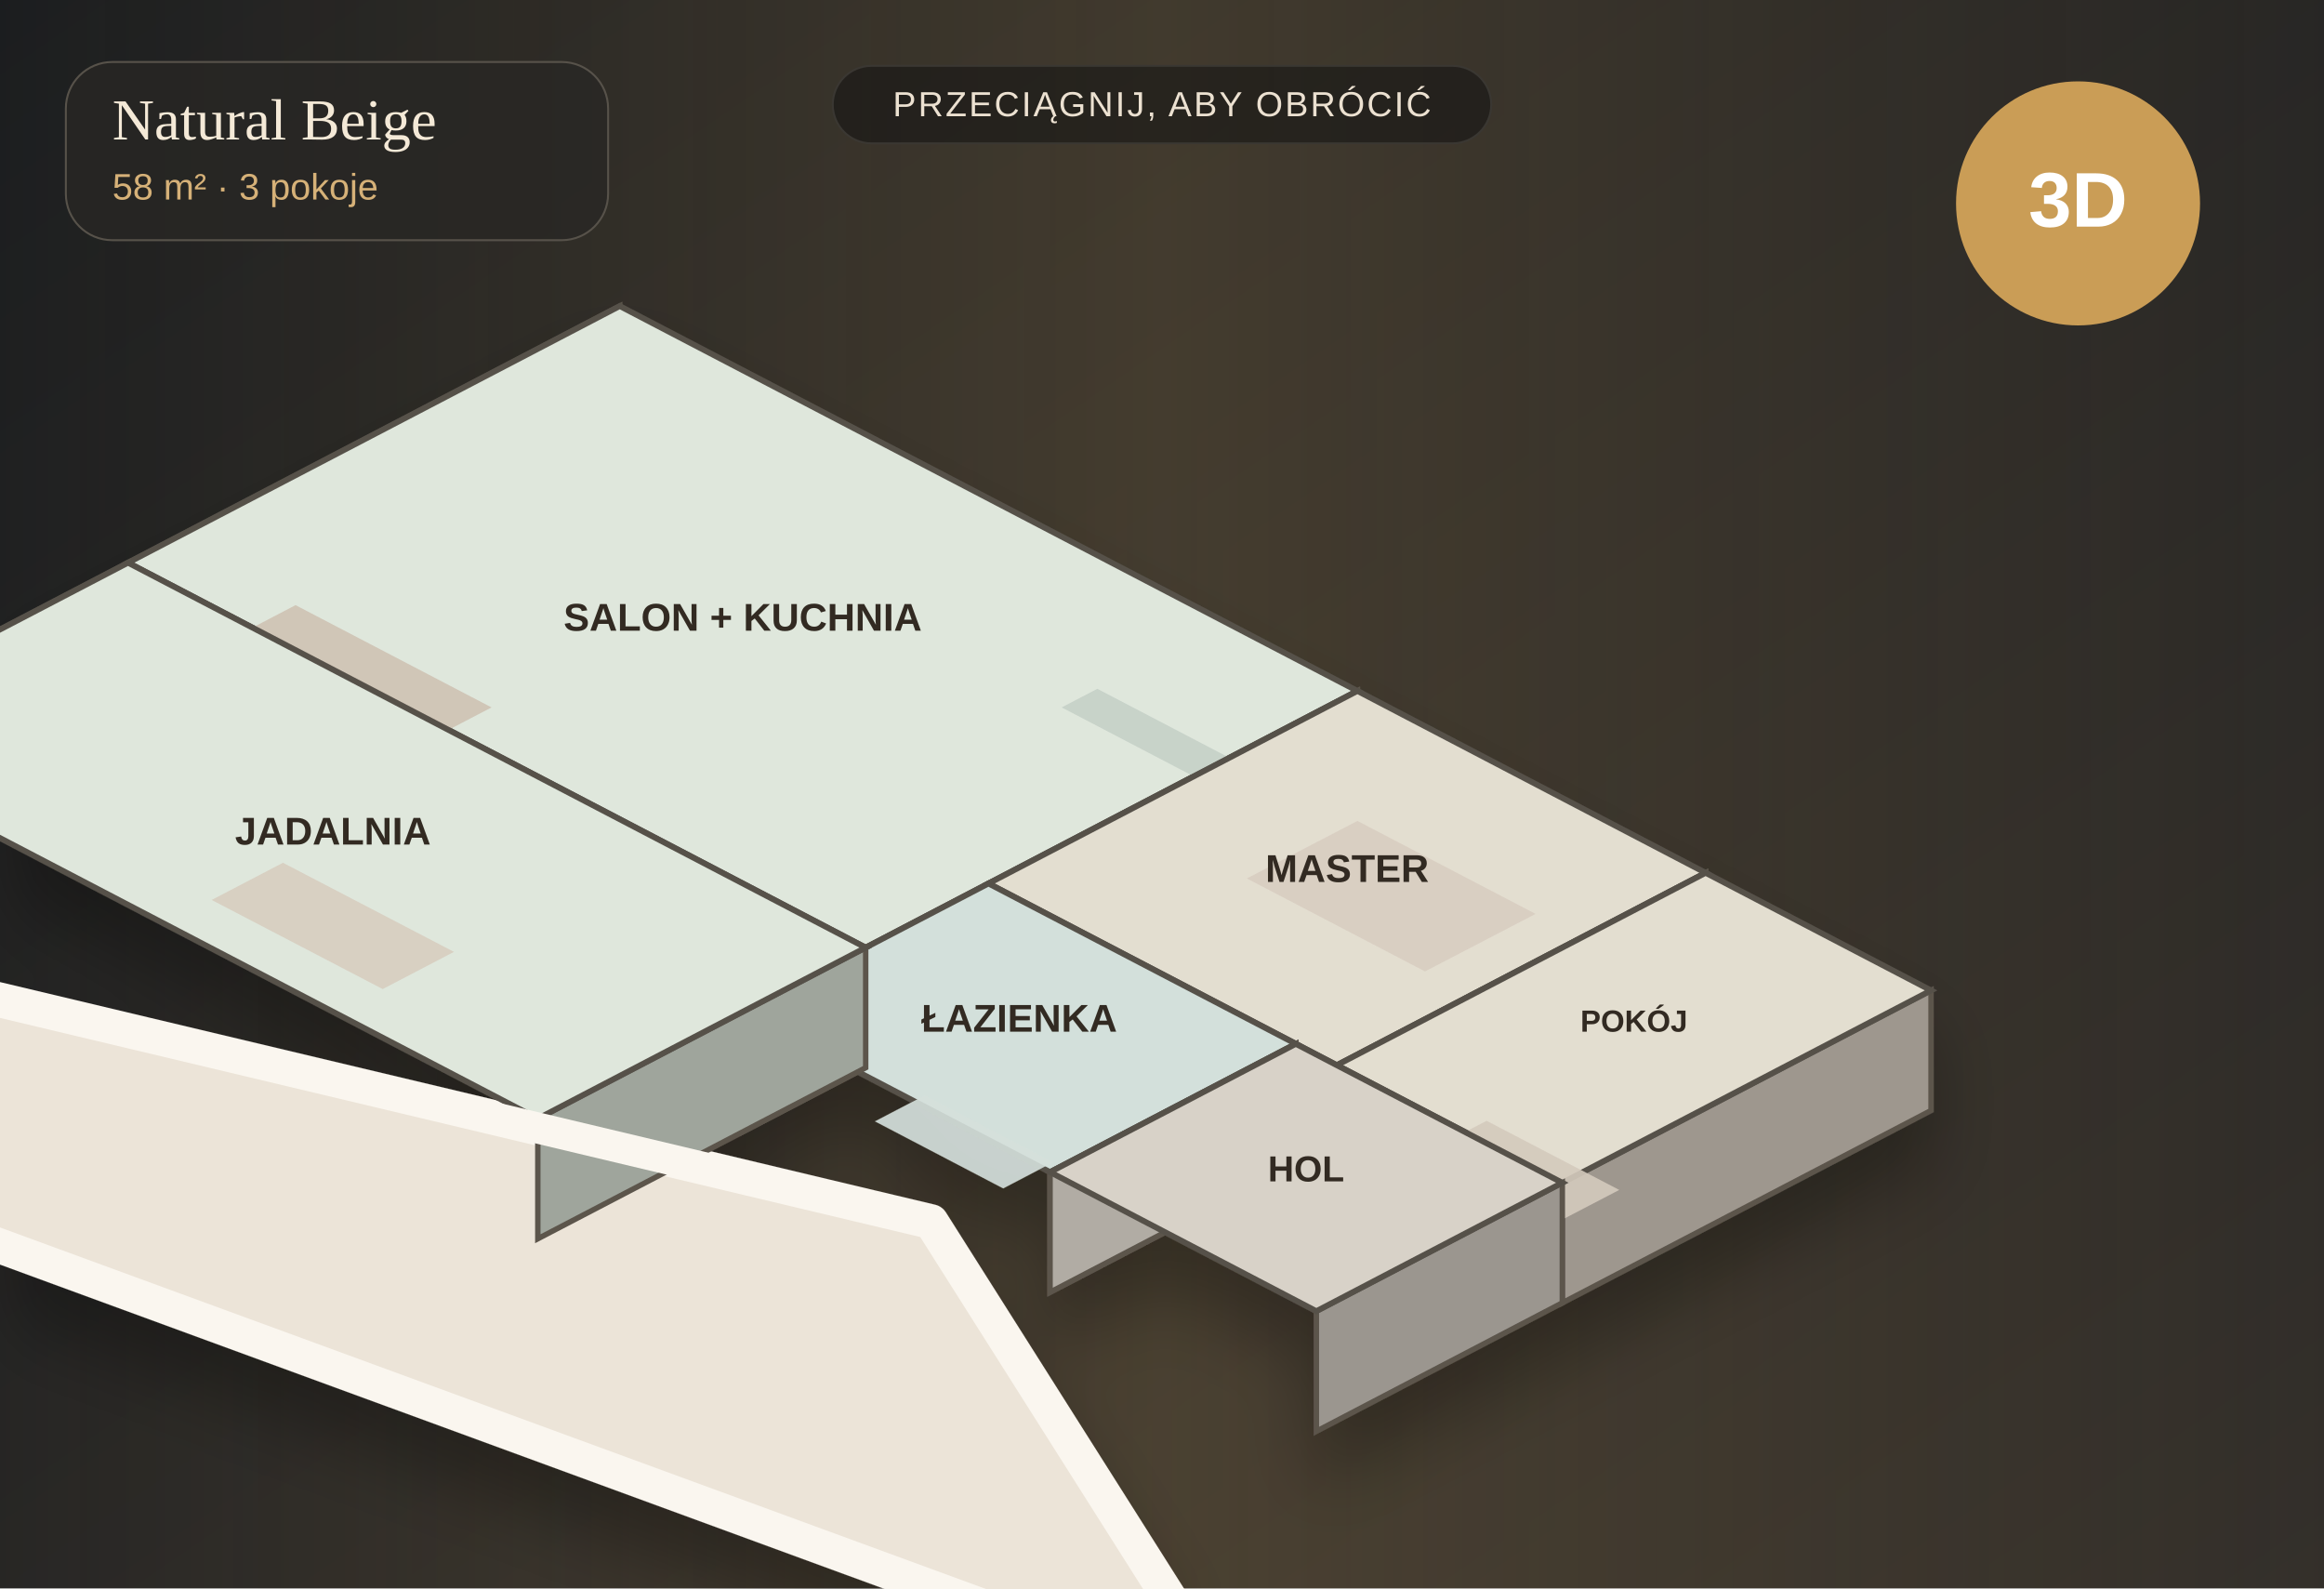
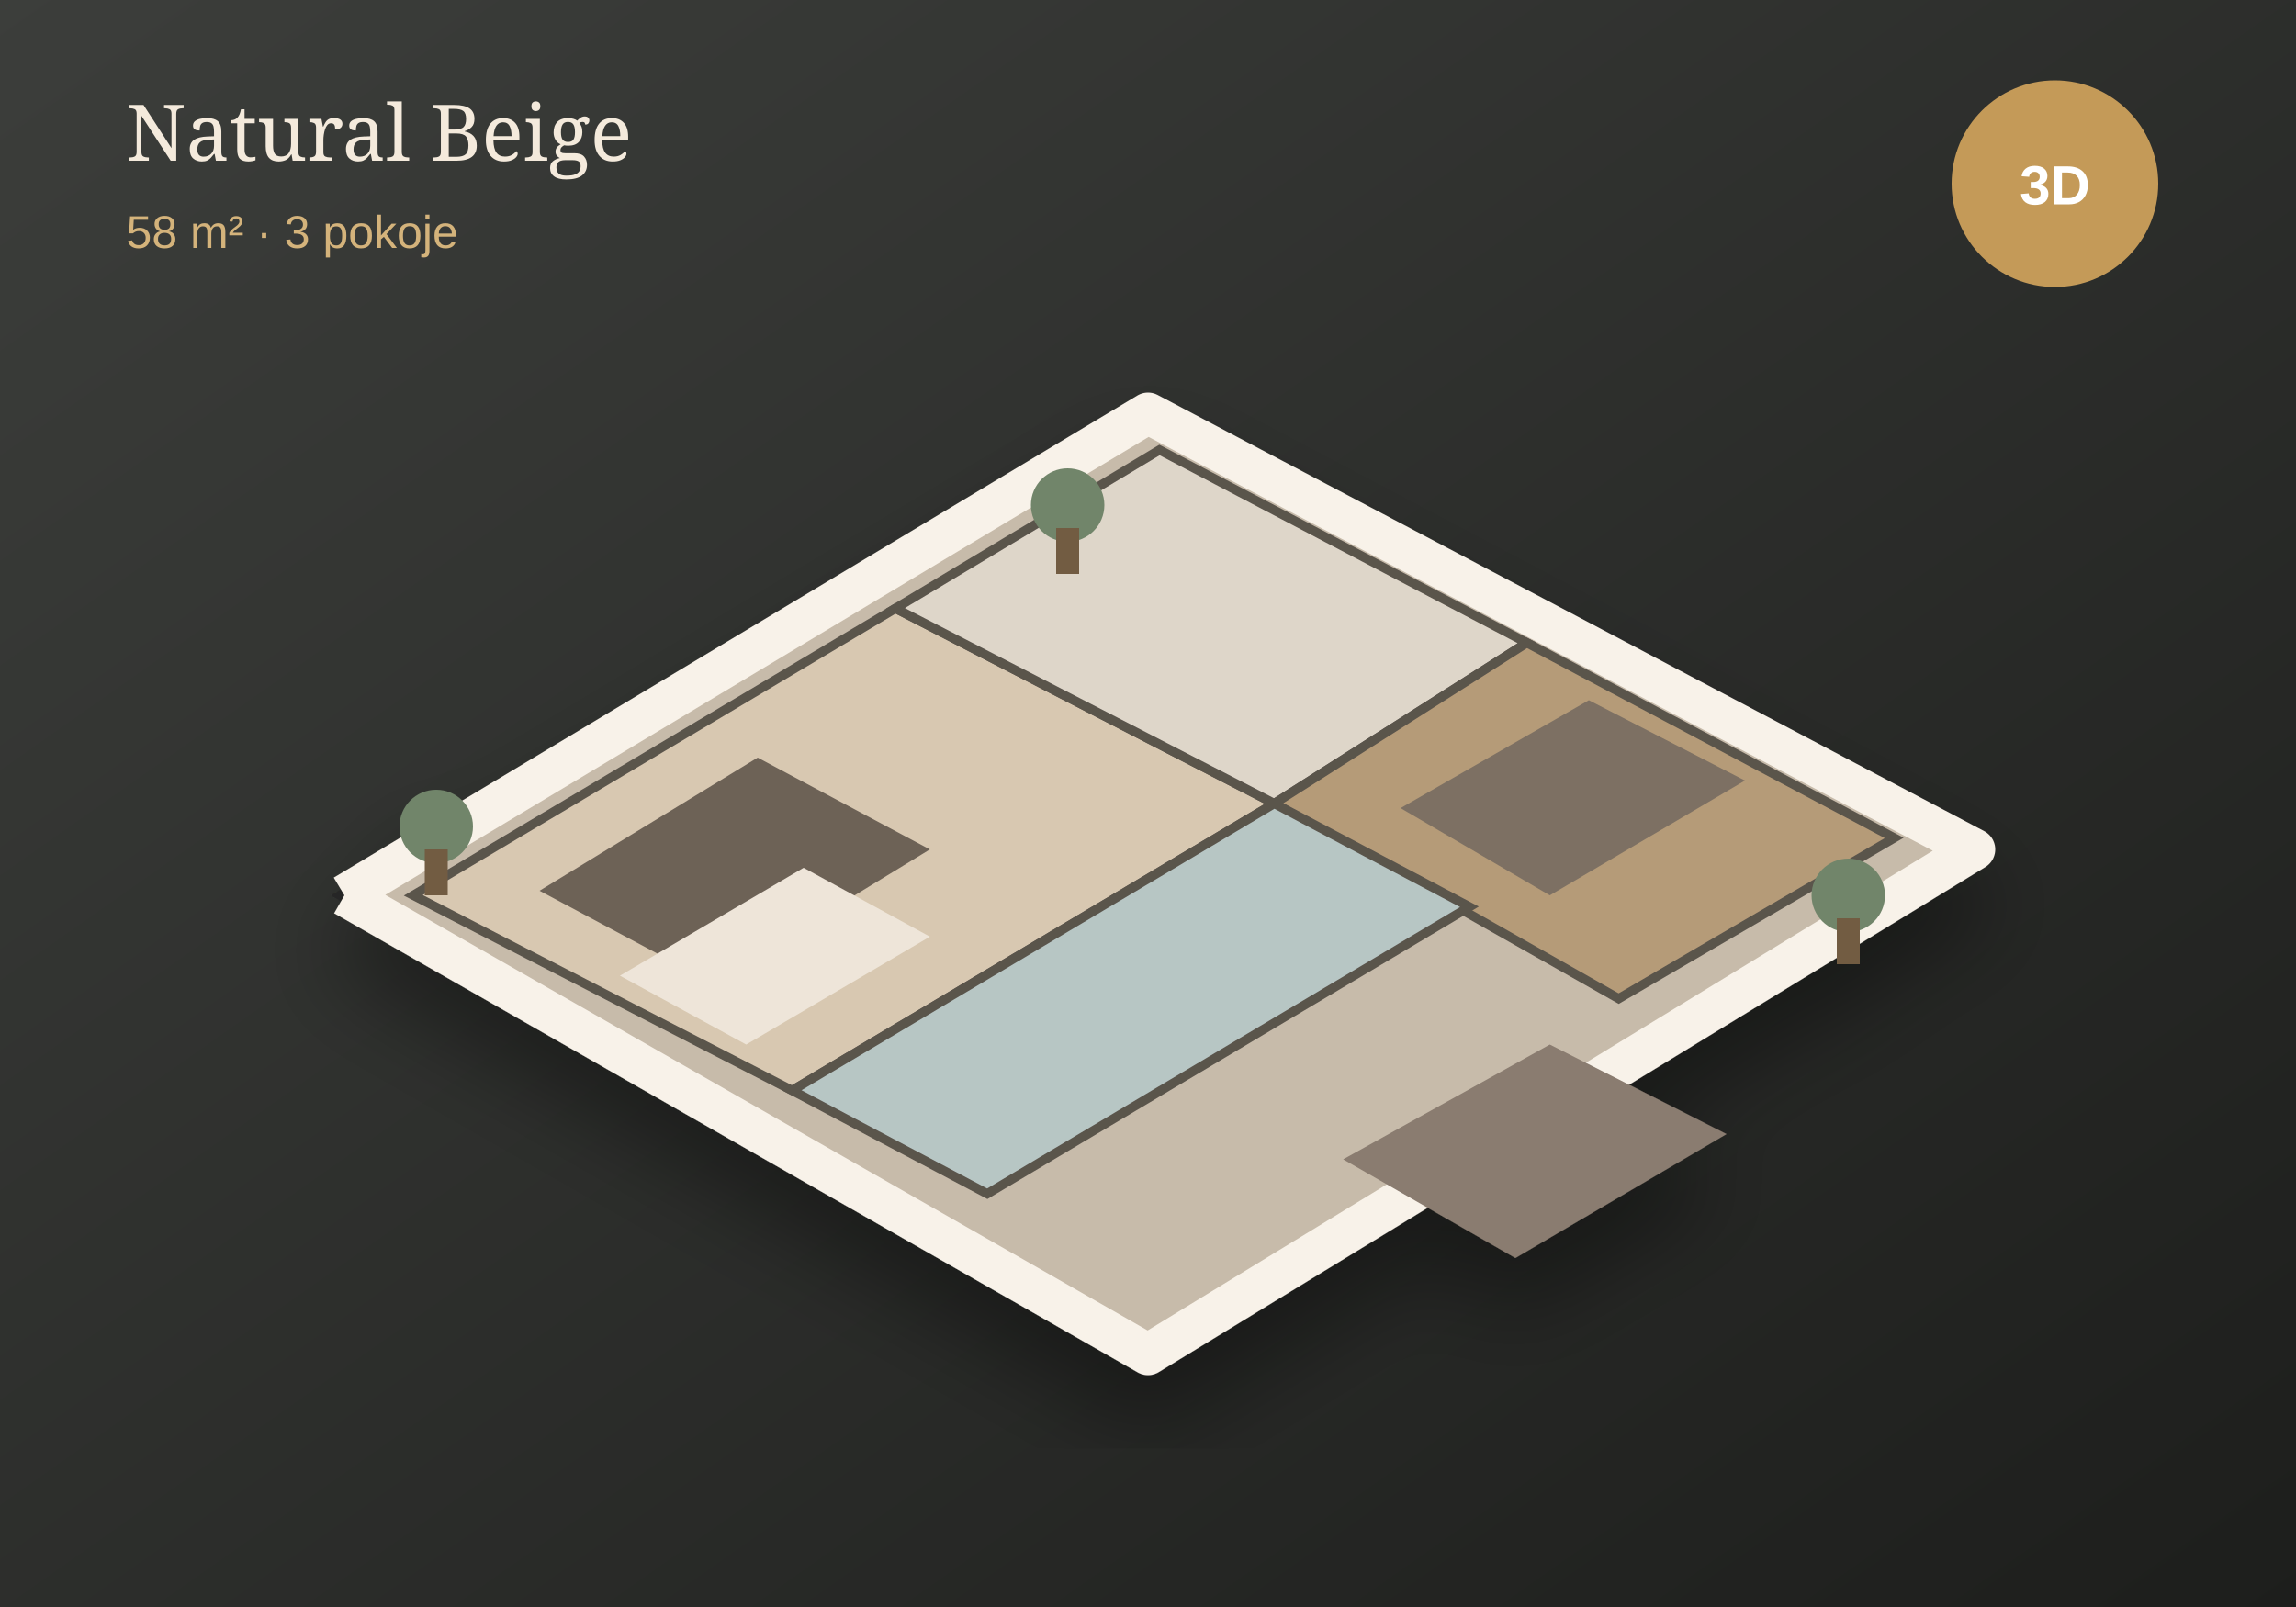
- <svg xmlns="http://www.w3.org/2000/svg" viewBox="0 0 1200 820">
+ <svg xmlns="http://www.w3.org/2000/svg" viewBox="0 0 1000 700">
  <defs>
    <linearGradient id="bg" x1="0" x2="1" y1="0" y2="1">
-       <stop stop-color="#1b1d1f" />
-       <stop offset="1" stop-color="#332f2a" />
-     </linearGradient>
-     <linearGradient id="glow" x1="0" x2="1">
-       <stop stop-color="#d3a862" stop-opacity="0" />
-       <stop offset="0.5" stop-color="#d3a862" stop-opacity="0.18" />
-       <stop offset="1" stop-color="#d3a862" stop-opacity="0" />
+       <stop stop-color="#3c3e3b" />
+       <stop offset="1" stop-color="#1d1e1c" />
    </linearGradient>
    <filter id="shadow">
-       <feDropShadow dx="0" dy="26" stdDeviation="18" flood-opacity="0.28" />
+       <feDropShadow dx="0" dy="24" stdDeviation="18" flood-opacity=".35" />
    </filter>
  </defs>
  <rect width="100%" height="100%" fill="url(#bg)" />
-   <rect width="100%" height="100%" fill="url(#glow)" />
  <g filter="url(#shadow)">
-     <polygon points="-208.1,466.7 480.8,630.7 636.5,876.6 -94.0,608.8" fill="#ece4d8" stroke="#faf6ef" stroke-width="18" stroke-linejoin="round" />
-     <g>
-       <polygon points="320.0,220.0 66.1,352.5 66.1,290.5 320.0,158.0" fill="#b9beb6" stroke="#5b544b" stroke-width="2.8" />
-       <polygon points="700.9,418.7 447.0,551.2 447.0,489.2 700.9,356.7" fill="#9fa59c" stroke="#5b544b" stroke-width="2.8" />
-       <polygon points="320.0,158.0 700.9,356.7 447.0,489.2 66.1,290.5" fill="#dfe7dc" stroke="#56514a" stroke-width="3" />
-       <polygon points="152.6,312.4 253.8,365.2 215.1,385.4 113.9,332.6" fill="#cec2b3" opacity="0.9" />
-       <polygon points="566.6,355.6 645.7,396.9 627.3,406.5 548.2,365.2" fill="#c5d0c7" opacity="0.9" />
-       <text x="383.5" y="325.6" text-anchor="middle" font-family="Arial, Helvetica, sans-serif" font-size="20" font-weight="700" fill="#332c23">SALON + KUCHNIA</text>
-     </g>
-     <g>
-       <polygon points="700.9,418.7 510.4,518.1 510.4,456.1 700.9,356.7" fill="#b8b1a7" stroke="#5b544b" stroke-width="2.8" />
-       <polygon points="880.7,512.6 690.3,611.9 690.3,549.9 880.7,450.6" fill="#9e978e" stroke="#5b544b" stroke-width="2.8" />
-       <polygon points="700.9,356.7 880.7,450.6 690.3,549.9 510.4,456.1" fill="#e3ded0" stroke="#56514a" stroke-width="3" />
-       <polygon points="700.9,423.8 792.9,471.8 735.8,501.5 643.8,453.5" fill="#d8cdc1" opacity="0.9" />
-       <text x="695.6" y="455.3" text-anchor="middle" font-family="Arial, Helvetica, sans-serif" font-size="20" font-weight="700" fill="#332c23">MASTER</text>
-     </g>
-     <g>
-       <polygon points="880.7,512.6 690.3,611.9 690.3,549.9 880.7,450.6" fill="#b8b1a7" stroke="#5b544b" stroke-width="2.8" />
-       <polygon points="997.1,573.3 806.7,672.6 806.7,610.6 997.1,511.3" fill="#9e978e" stroke="#5b544b" stroke-width="2.8" />
-       <polygon points="880.7,450.6 997.1,511.3 806.7,610.6 690.3,549.9" fill="#e3ded0" stroke="#56514a" stroke-width="3" />
-       <polygon points="767.6,578.6 836.1,614.3 804.8,630.6 736.3,594.9" fill="#d4cabd" opacity="0.9" />
-       <text x="843.7" y="532.6" text-anchor="middle" font-family="Arial, Helvetica, sans-serif" font-size="15.812" font-weight="700" fill="#332c23">POKÓJ</text>
-     </g>
-     <g>
-       <polygon points="510.4,518.1 383.5,584.3 383.5,522.3 510.4,456.1" fill="#aeb9b4" stroke="#5b544b" stroke-width="2.8" />
-       <polygon points="669.1,600.9 542.2,667.1 542.2,605.1 669.1,538.9" fill="#95a09b" stroke="#5b544b" stroke-width="2.8" />
-       <polygon points="510.4,456.1 669.1,538.9 542.2,605.1 383.5,522.3" fill="#d3e0db" stroke="#56514a" stroke-width="3" />
-       <polygon points="477.5,565.5 543.8,600.0 518.0,613.5 451.8,578.9" fill="#d5e0db" opacity="0.9" />
-       <text x="526.3" y="532.6" text-anchor="middle" font-family="Arial, Helvetica, sans-serif" font-size="20" font-weight="700" fill="#332c23">ŁAZIENKA</text>
-     </g>
-     <g>
-       <polygon points="669.1,600.9 542.2,667.1 542.2,605.1 669.1,538.9" fill="#b1aca4" stroke="#5b544b" stroke-width="2.8" />
-       <polygon points="806.7,672.6 679.7,738.9 679.7,676.9 806.7,610.6" fill="#9b968f" stroke="#5b544b" stroke-width="2.8" />
-       <polygon points="669.1,538.9 806.7,610.6 679.7,676.9 542.2,605.1" fill="#d8d2c8" stroke="#56514a" stroke-width="3" />
-       <text x="674.4" y="609.9" text-anchor="middle" font-family="Arial, Helvetica, sans-serif" font-size="18.688" font-weight="700" fill="#332c23">HOL</text>
-     </g>
-     <g>
-       <polygon points="66.1,352.5 -103.2,440.8 -103.2,378.8 66.1,290.5" fill="#b9beb6" stroke="#5b544b" stroke-width="2.8" />
-       <polygon points="447.0,551.2 277.7,639.5 277.7,577.5 447.0,489.2" fill="#9fa59c" stroke="#5b544b" stroke-width="2.8" />
-       <polygon points="66.1,290.5 447.0,489.2 277.7,577.5 -103.2,378.8" fill="#dfe7dc" stroke="#56514a" stroke-width="3" />
-       <polygon points="146.1,445.4 234.4,491.4 197.6,510.6 109.3,464.6" fill="#d7cdbf" opacity="0.9" />
-       <text x="171.9" y="436.0" text-anchor="middle" font-family="Arial, Helvetica, sans-serif" font-size="20" font-weight="700" fill="#332c23">JADALNIA</text>
-     </g>
-     <path d="M -208.1 466.7 L 480.8 630.7 L 636.5 876.6" fill="none" stroke="#faf6ef" stroke-width="16" stroke-linecap="round" stroke-linejoin="round" />
+     <polygon points="150,390 500,180 860,370 500,590" fill="#c7bbaa" stroke="#272725" stroke-width="6" />
+     <polygon points="180,390 390,265 555,350 345,475" fill="#d8c8b1" stroke="#5a544c" stroke-width="4" />
+     <polygon points="390,265 505,196 665,280 555,350" fill="#ded6c9" stroke="#5a544c" stroke-width="4" />
+     <polygon points="555,350 665,280 825,365 705,435" fill="#b59b78" stroke="#5a544c" stroke-width="4" />
+     <polygon points="345,475 555,350 640,395 430,520" fill="#b7c6c4" stroke="#5a544c" stroke-width="4" />
+     <polyline points="150,390 500,180 860,370 500,590 150,390" fill="none" stroke="#f8f2e9" stroke-width="18" stroke-linejoin="round" />
+     <polygon points="235,388 330,330 405,370 310,428" fill="#6d6257" />
+     <polygon points="270,425 350,378 405,408 325,455" fill="#eee5d9" />
+     <polygon points="610,352 692,305 760,340 675,390" fill="#7d7063" />
+     <polygon points="585,505 675,455 752,494 660,548" fill="#8a7c70" />
+     <circle cx="190" cy="360" r="16" fill="#71856a" />
+     <rect x="185" y="370" width="10" height="20" fill="#725b43" />
+     <circle cx="805" cy="390" r="16" fill="#71856a" />
+     <rect x="800" y="400" width="10" height="20" fill="#725b43" />
+     <circle cx="465" cy="220" r="16" fill="#71856a" />
+     <rect x="460" y="230" width="10" height="20" fill="#725b43" />
  </g>
-   <g>
-     <rect x="34" y="32" width="280" height="92" rx="24" fill="#282724" fill-opacity="0.78" stroke="#57524a" />
-     <text x="58" y="72" font-family="Georgia, 'Times New Roman', serif" font-size="30" fill="#f4e9d7">Natural Beige</text>
-     <text x="58" y="103" font-family="Arial, Helvetica, sans-serif" font-size="19" fill="#d6b178">58 m² · 3 pokoje</text>
-     <rect x="1010" y="42" width="126" height="126" rx="63" fill="#ca9d56" />
-     <text x="1073" y="117" text-anchor="middle" font-family="Arial, Helvetica, sans-serif" font-size="40" font-weight="700" fill="#fff">3D</text>
-     <rect x="430" y="34" width="340" height="40" rx="20" fill="#111" fill-opacity="0.54" stroke="#3a3732" />
-     <text x="600" y="60" text-anchor="middle" font-family="Arial, Helvetica, sans-serif" font-size="18" letter-spacing="1.1" fill="#ece1d1">PRZECIĄGNIJ, ABY OBRÓCIĆ</text>
-   </g>
+   <text x="55" y="70" font-family="Georgia" font-size="34" fill="#f4eadc">Natural Beige</text>
+   <text x="55" y="108" font-family="Arial" font-size="20" fill="#d4b37b">58 m² · 3 pokoje</text>
+   <circle cx="895" cy="80" r="45" fill="#c49a58" />
+   <text x="895" y="89" text-anchor="middle" font-family="Arial" font-size="24" font-weight="700" fill="#fff">3D</text>
</svg>
